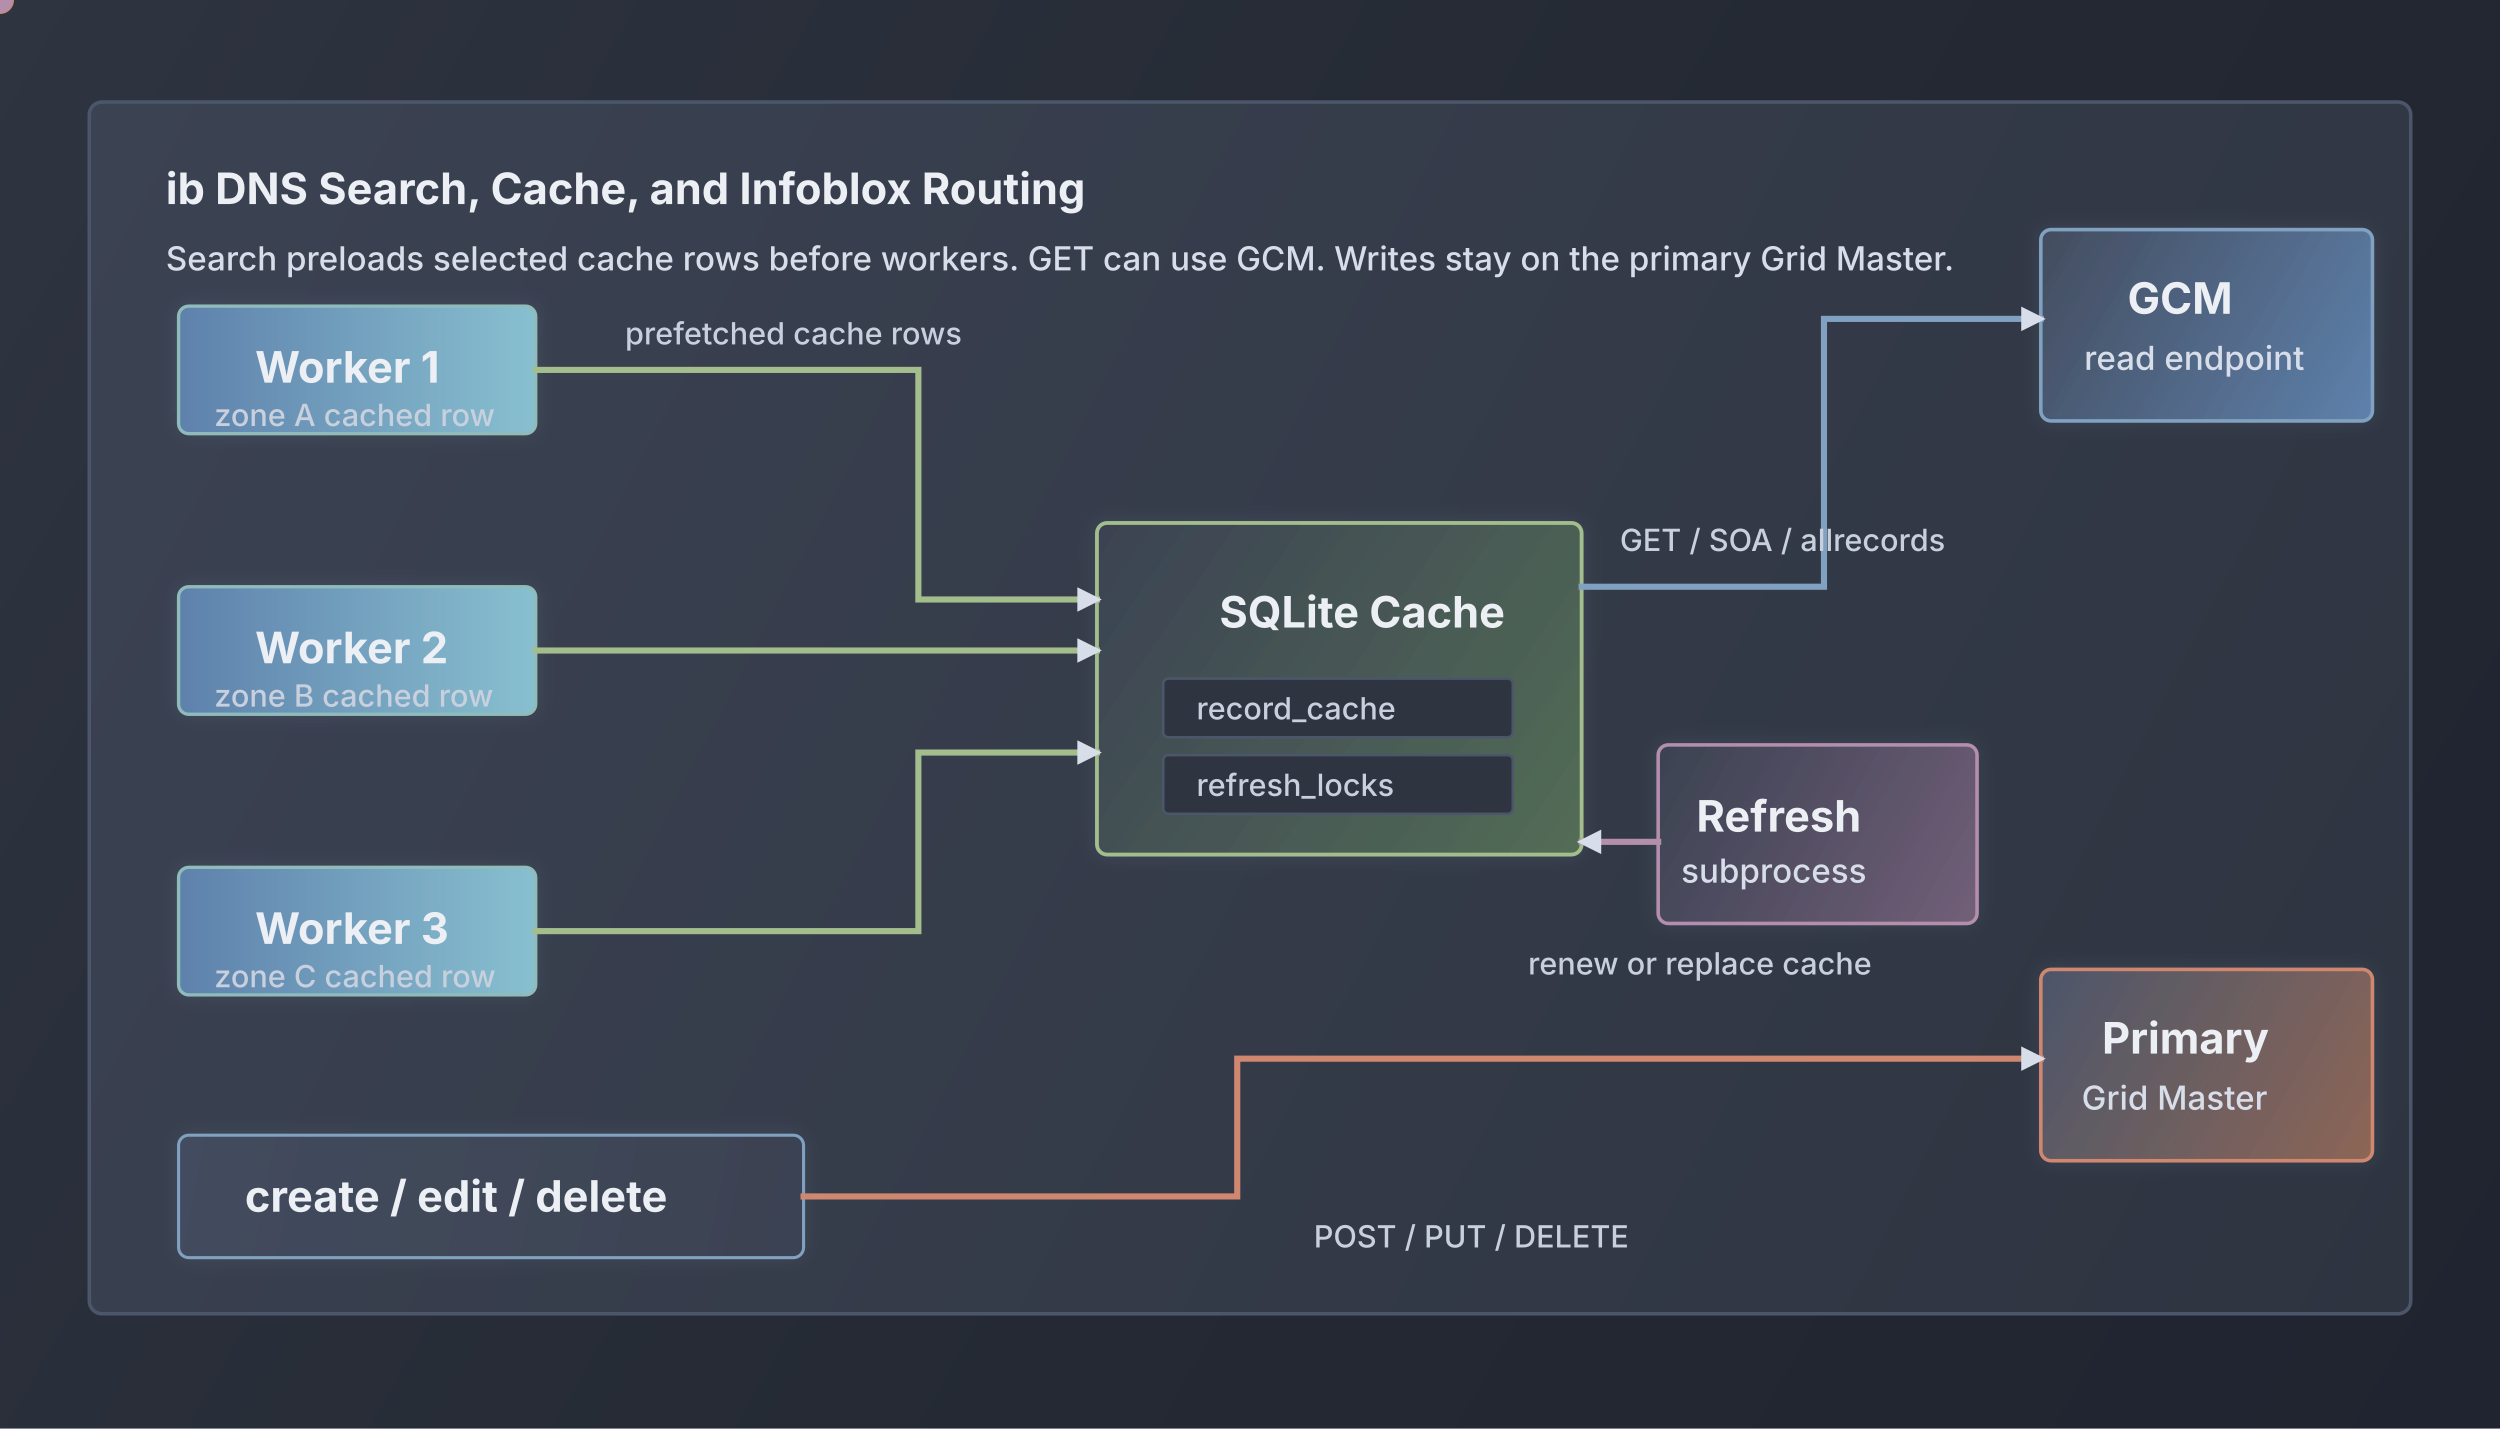
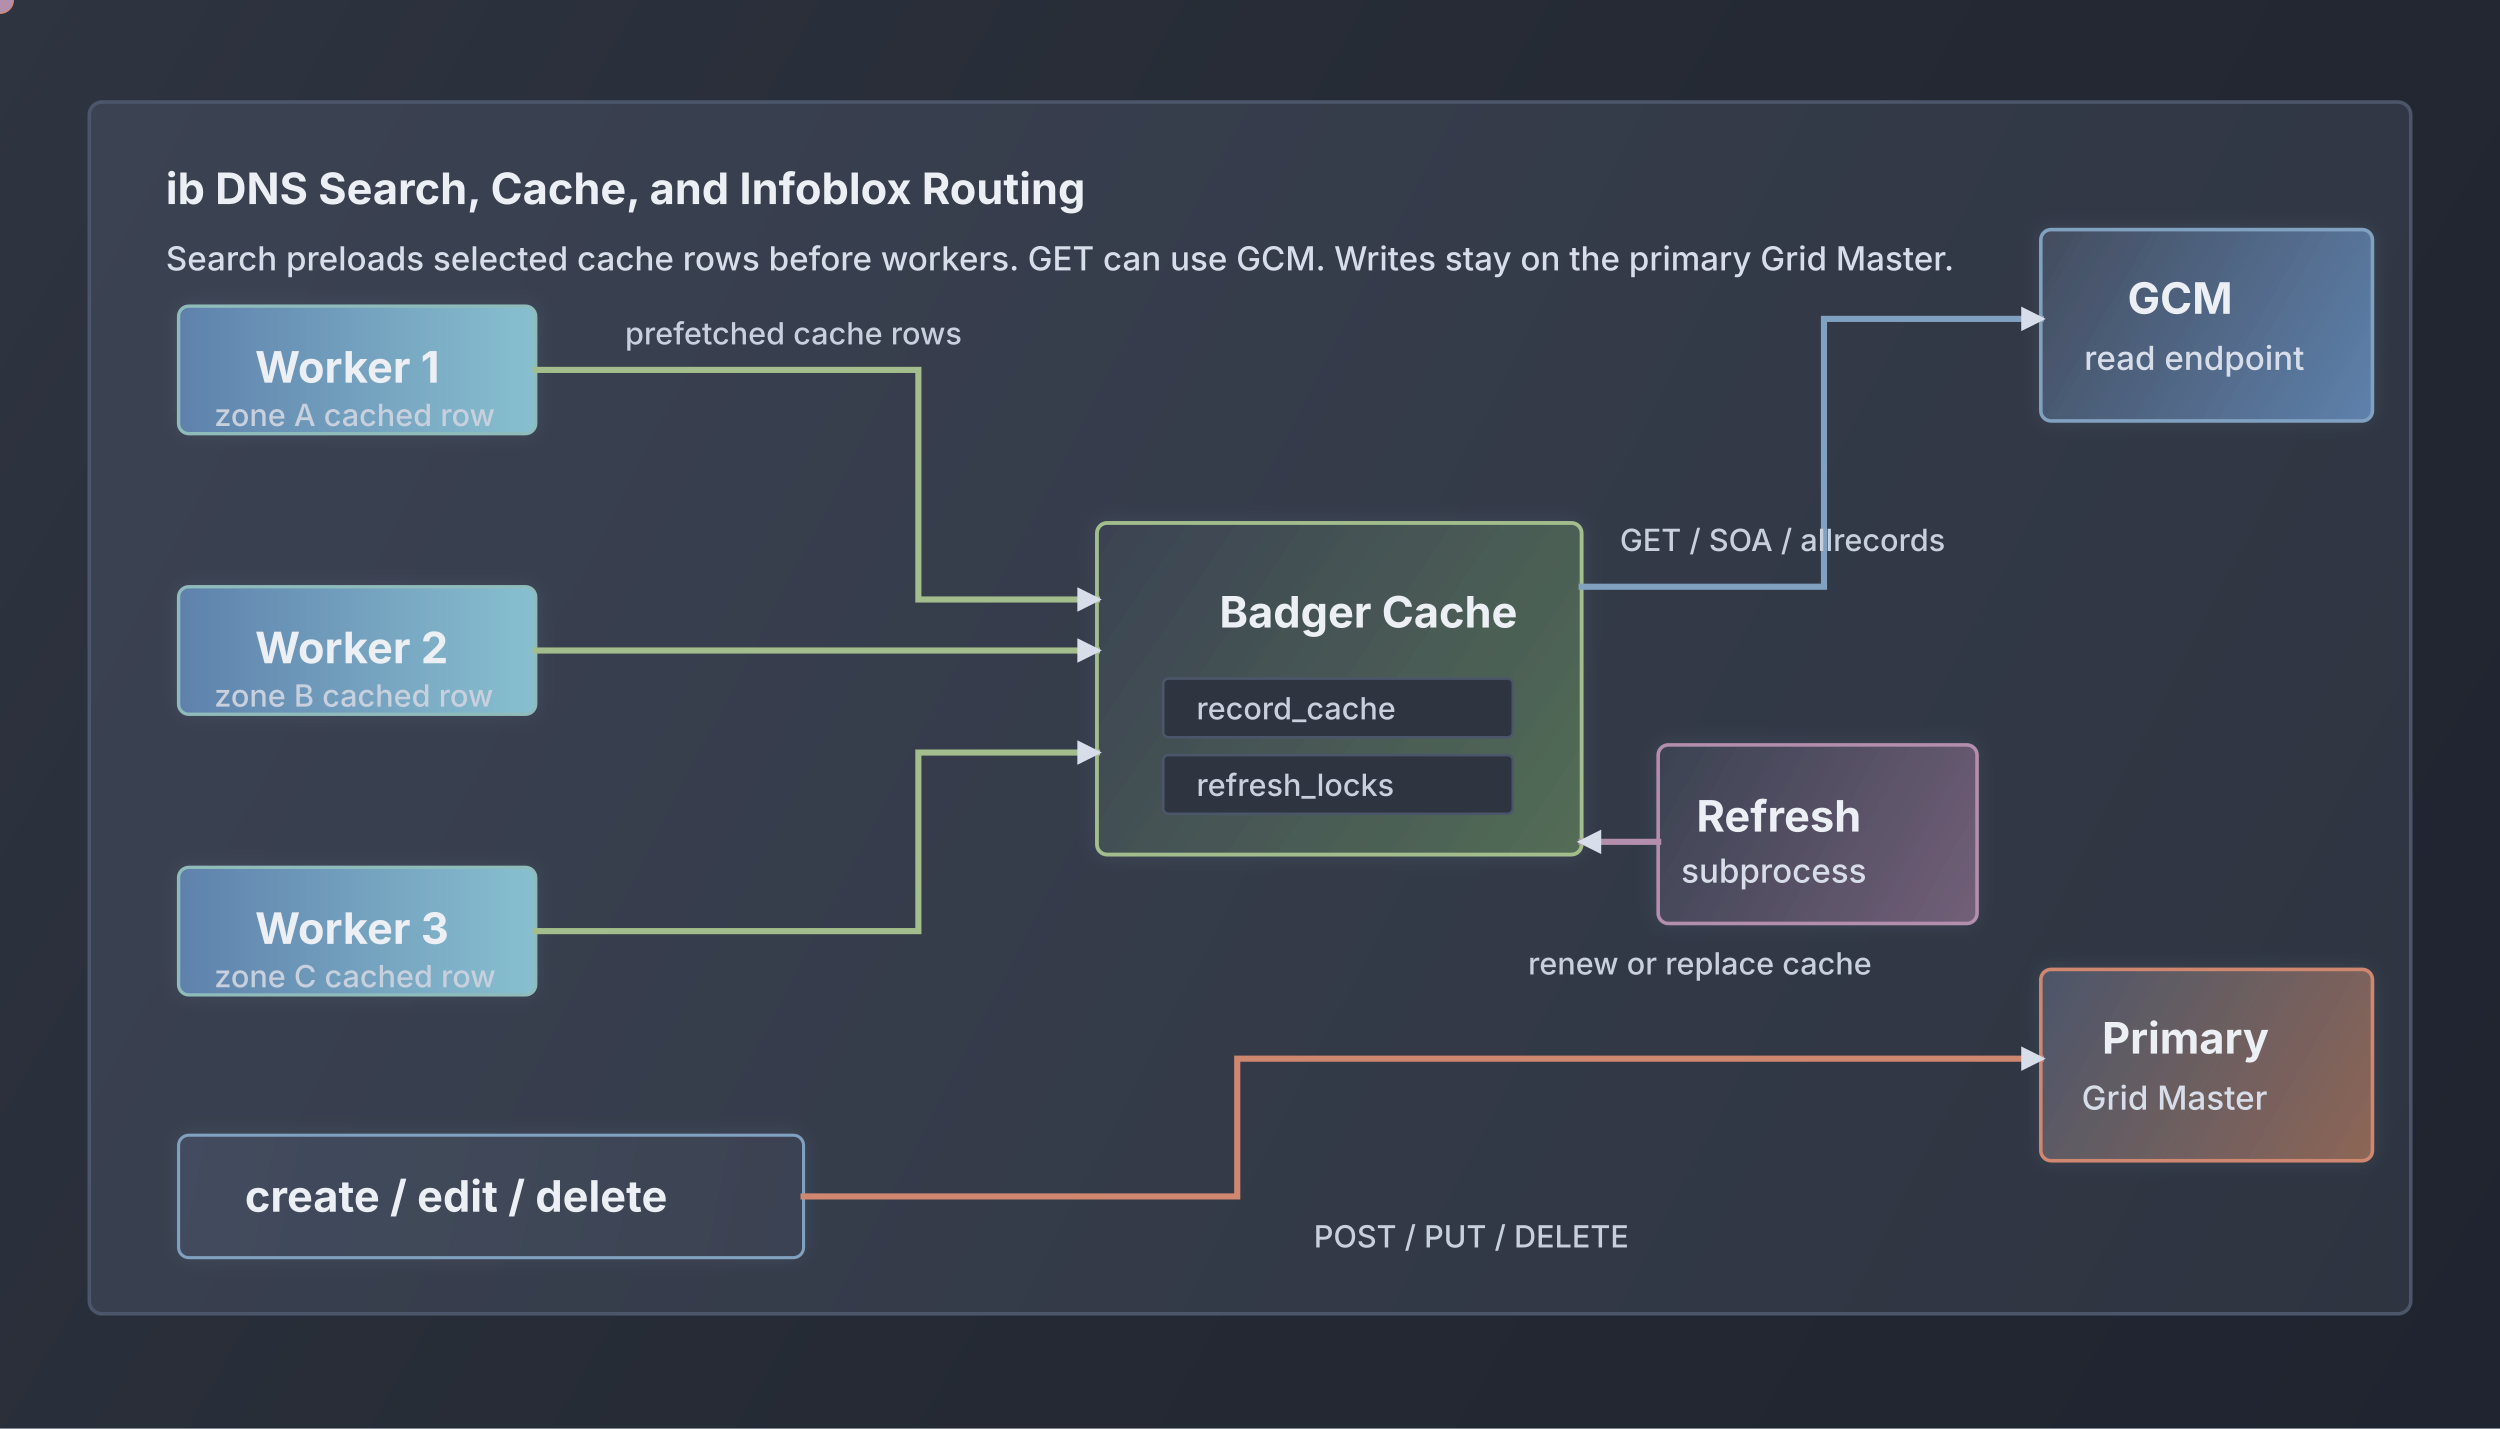
<svg xmlns="http://www.w3.org/2000/svg" width="980" height="560" viewBox="0 0 980 560" role="img" aria-labelledby="title desc">
  <defs>
    <linearGradient id="page-bg" x1="0" y1="0" x2="980" y2="560" gradientUnits="userSpaceOnUse">
      <stop offset="0" stop-color="#2E3440" />
      <stop offset=".55" stop-color="#242933" />
      <stop offset="1" stop-color="#1f2430" />
    </linearGradient>
    <linearGradient id="panel-grad" x1="35" y1="40" x2="945" y2="515" gradientUnits="userSpaceOnUse">
      <stop offset="0" stop-color="#3B4252" />
      <stop offset="1" stop-color="#2E3440" />
    </linearGradient>
    <linearGradient id="worker-grad" x1="70" y1="0" x2="210" y2="0" gradientUnits="userSpaceOnUse">
      <stop offset="0" stop-color="#5E81AC" />
      <stop offset="1" stop-color="#88C0D0" />
    </linearGradient>
    <linearGradient id="cache-grad" x1="430" y1="205" x2="620" y2="335" gradientUnits="userSpaceOnUse">
      <stop offset="0" stop-color="#3B4252" />
      <stop offset="1" stop-color="#536d56" />
    </linearGradient>
    <linearGradient id="read-grad" x1="800" y1="90" x2="930" y2="165" gradientUnits="userSpaceOnUse">
      <stop offset="0" stop-color="#434C5E" />
      <stop offset="1" stop-color="#5E81AC" />
    </linearGradient>
    <linearGradient id="write-grad" x1="800" y1="380" x2="930" y2="455" gradientUnits="userSpaceOnUse">
      <stop offset="0" stop-color="#4C566A" />
      <stop offset="1" stop-color="#8d6656" />
    </linearGradient>
    <linearGradient id="refresh-grad" x1="650" y1="292" x2="775" y2="362" gradientUnits="userSpaceOnUse">
      <stop offset="0" stop-color="#3B4252" />
      <stop offset="1" stop-color="#725f78" />
    </linearGradient>
    <linearGradient id="write-box-grad" x1="70" y1="445" x2="315" y2="493" gradientUnits="userSpaceOnUse">
      <stop offset="0" stop-color="#434C5E" />
      <stop offset="1" stop-color="#3B4252" />
    </linearGradient>
    <filter id="soft-glow" x="-20%" y="-20%" width="140%" height="140%">
      <feDropShadow dx="0" dy="10" stdDeviation="12" flood-color="#1f2430" flood-opacity=".55" />
      <feDropShadow dx="0" dy="0" stdDeviation="4" flood-color="#81A1C1" flood-opacity=".14" />
    </filter>
    <path id="worker1-cache" d="M210 145 L360 145 L360 235 L430 235" />
    <path id="worker2-cache" d="M210 255 L430 255" />
    <path id="worker3-cache" d="M210 365 L360 365 L360 295 L430 295" />
    <path id="cache-read" d="M620 230 L715 230 L715 125 L800 125" />
    <path id="write-primary" d="M315 469 L485 469 L485 415 L800 415" />
    <path id="refresh-cache" d="M650 330 L620 330" />
    <marker id="arrow" viewBox="0 0 8 8" refX="6.4" refY="4" markerWidth="4" markerHeight="4" orient="auto-start-reverse">
      <path d="M 0 0 L 8 4 L 0 8 z" fill="#D8DEE9" />
    </marker>
  </defs>
  <style>
    .bg { fill: url(#page-bg); }
    .panel { fill: url(#panel-grad); stroke: #4C566A; stroke-width: 1.4; }
    .worker { fill: url(#worker-grad); stroke: #8FBCBB; stroke-width: 1.3; }
    .cache { fill: url(#cache-grad); stroke: #A3BE8C; stroke-width: 1.5; }
    .server-read { fill: url(#read-grad); stroke: #81A1C1; stroke-width: 1.4; }
    .server-write { fill: url(#write-grad); stroke: #D08770; stroke-width: 1.4; }
    .refresh { fill: url(#refresh-grad); stroke: #B48EAD; stroke-width: 1.4; }
    .write-box { fill: url(#write-box-grad); stroke: #81A1C1; stroke-width: 1.2; }
    .text { font: 650 17px ui-sans-serif, system-ui, -apple-system, BlinkMacSystemFont, "Segoe UI", sans-serif; fill: #ECEFF4; }
    .small { font: 520 13px ui-sans-serif, system-ui, -apple-system, BlinkMacSystemFont, "Segoe UI", sans-serif; fill: #D8DEE9; }
    .tiny { font: 520 12px ui-sans-serif, system-ui, -apple-system, BlinkMacSystemFont, "Segoe UI", sans-serif; fill: #C8D0DE; }
    .line { fill: none; stroke-width: 2.4; stroke-linecap: square; stroke-linejoin: miter; marker-end: url(#arrow); }
    .cache-line { stroke: #A3BE8C; }
    .read-line { stroke: #81A1C1; }
    .write-line { stroke: #D08770; }
    .refresh-line { stroke: #B48EAD; }
    .dot-read { fill: #81A1C1; }
    .dot-write { fill: #D08770; }
    .dot-cache { fill: #A3BE8C; }
    .dot-refresh { fill: #B48EAD; }
    .badge { fill: #2E3440; stroke: #4C566A; stroke-width: 1; }
    .node { filter: url(#soft-glow); }
  </style>
  <rect class="bg" width="980" height="560" />
  <rect class="panel" x="35" y="40" width="910" height="475" rx="5" />
  <text class="text" x="65" y="80">ib DNS Search, Cache, and Infoblox Routing</text>
  <text class="small" x="65" y="106">Search preloads selected cache rows before workers. GET can use GCM. Writes stay on the primary Grid Master.</text>
  <rect class="worker node" x="70" y="120" width="140" height="50" rx="4" />
  <text class="text" x="100" y="150">Worker 1</text>
  <text class="tiny" x="84" y="167">zone A cached row</text>
  <rect class="worker node" x="70" y="230" width="140" height="50" rx="4" />
  <text class="text" x="100" y="260">Worker 2</text>
  <text class="tiny" x="84" y="277">zone B cached row</text>
  <rect class="worker node" x="70" y="340" width="140" height="50" rx="4" />
  <text class="text" x="100" y="370">Worker 3</text>
  <text class="tiny" x="84" y="387">zone C cached row</text>
  <rect class="cache node" x="430" y="205" width="190" height="130" rx="4" />
-   <text class="text" x="478" y="246">SQLite Cache</text>
+   <text class="text" x="478" y="246">Badger Cache</text>
  <rect class="badge" x="456" y="266" width="137" height="23" rx="2" />
  <text class="tiny" x="469" y="282">record_cache</text>
  <rect class="badge" x="456" y="296" width="137" height="23" rx="2" />
  <text class="tiny" x="469" y="312">refresh_locks</text>
  <rect class="server-read node" x="800" y="90" width="130" height="75" rx="4" />
  <text class="text" x="834" y="123">GCM</text>
  <text class="small" x="817" y="145">read endpoint</text>
  <rect class="server-write node" x="800" y="380" width="130" height="75" rx="4" />
  <text class="text" x="824" y="413">Primary</text>
  <text class="small" x="816" y="435">Grid Master</text>
  <rect class="refresh node" x="650" y="292" width="125" height="70" rx="4" />
  <text class="text" x="665" y="326">Refresh</text>
  <text class="small" x="659" y="346">subprocess</text>
  <rect class="write-box node" x="70" y="445" width="245" height="48" rx="4" />
  <text class="text" x="96" y="475">create / edit / delete</text>
  <path class="line cache-line" d="M210 145 L360 145 L360 235 L430 235" />
  <path class="line cache-line" d="M210 255 L430 255" />
  <path class="line cache-line" d="M210 365 L360 365 L360 295 L430 295" />
  <path class="line read-line" d="M620 230 L715 230 L715 125 L800 125" />
  <path class="line write-line" d="M315 469 L485 469 L485 415 L800 415" />
  <path class="line refresh-line" d="M650 330 L620 330" />
  <circle class="dot-cache" r="5">
    <animateMotion dur="2.7s" repeatCount="indefinite" rotate="auto">
      <mpath href="#worker1-cache" />
    </animateMotion>
  </circle>
  <circle class="dot-cache" r="5">
    <animateMotion dur="2.7s" begin=".45s" repeatCount="indefinite" rotate="auto">
      <mpath href="#worker2-cache" />
    </animateMotion>
  </circle>
  <circle class="dot-cache" r="5">
    <animateMotion dur="2.7s" begin=".9s" repeatCount="indefinite" rotate="auto">
      <mpath href="#worker3-cache" />
    </animateMotion>
  </circle>
  <circle class="dot-read" r="5">
    <animateMotion dur="3.1s" begin=".3s" repeatCount="indefinite" rotate="auto">
      <mpath href="#cache-read" />
    </animateMotion>
  </circle>
  <circle class="dot-write" r="5.5">
    <animateMotion dur="3.8s" begin=".2s" repeatCount="indefinite" rotate="auto">
      <mpath href="#write-primary" />
    </animateMotion>
  </circle>
  <circle class="dot-refresh" r="5">
    <animateMotion dur="3.2s" begin="1s" repeatCount="indefinite" rotate="auto">
      <mpath href="#refresh-cache" />
    </animateMotion>
  </circle>
  <text class="tiny" x="245" y="135">prefetched cache rows</text>
  <text class="tiny" x="635" y="216">GET / SOA / allrecords</text>
  <text class="tiny" x="515" y="489">POST / PUT / DELETE</text>
  <text class="tiny" x="599" y="382">renew or replace cache</text>
</svg>
